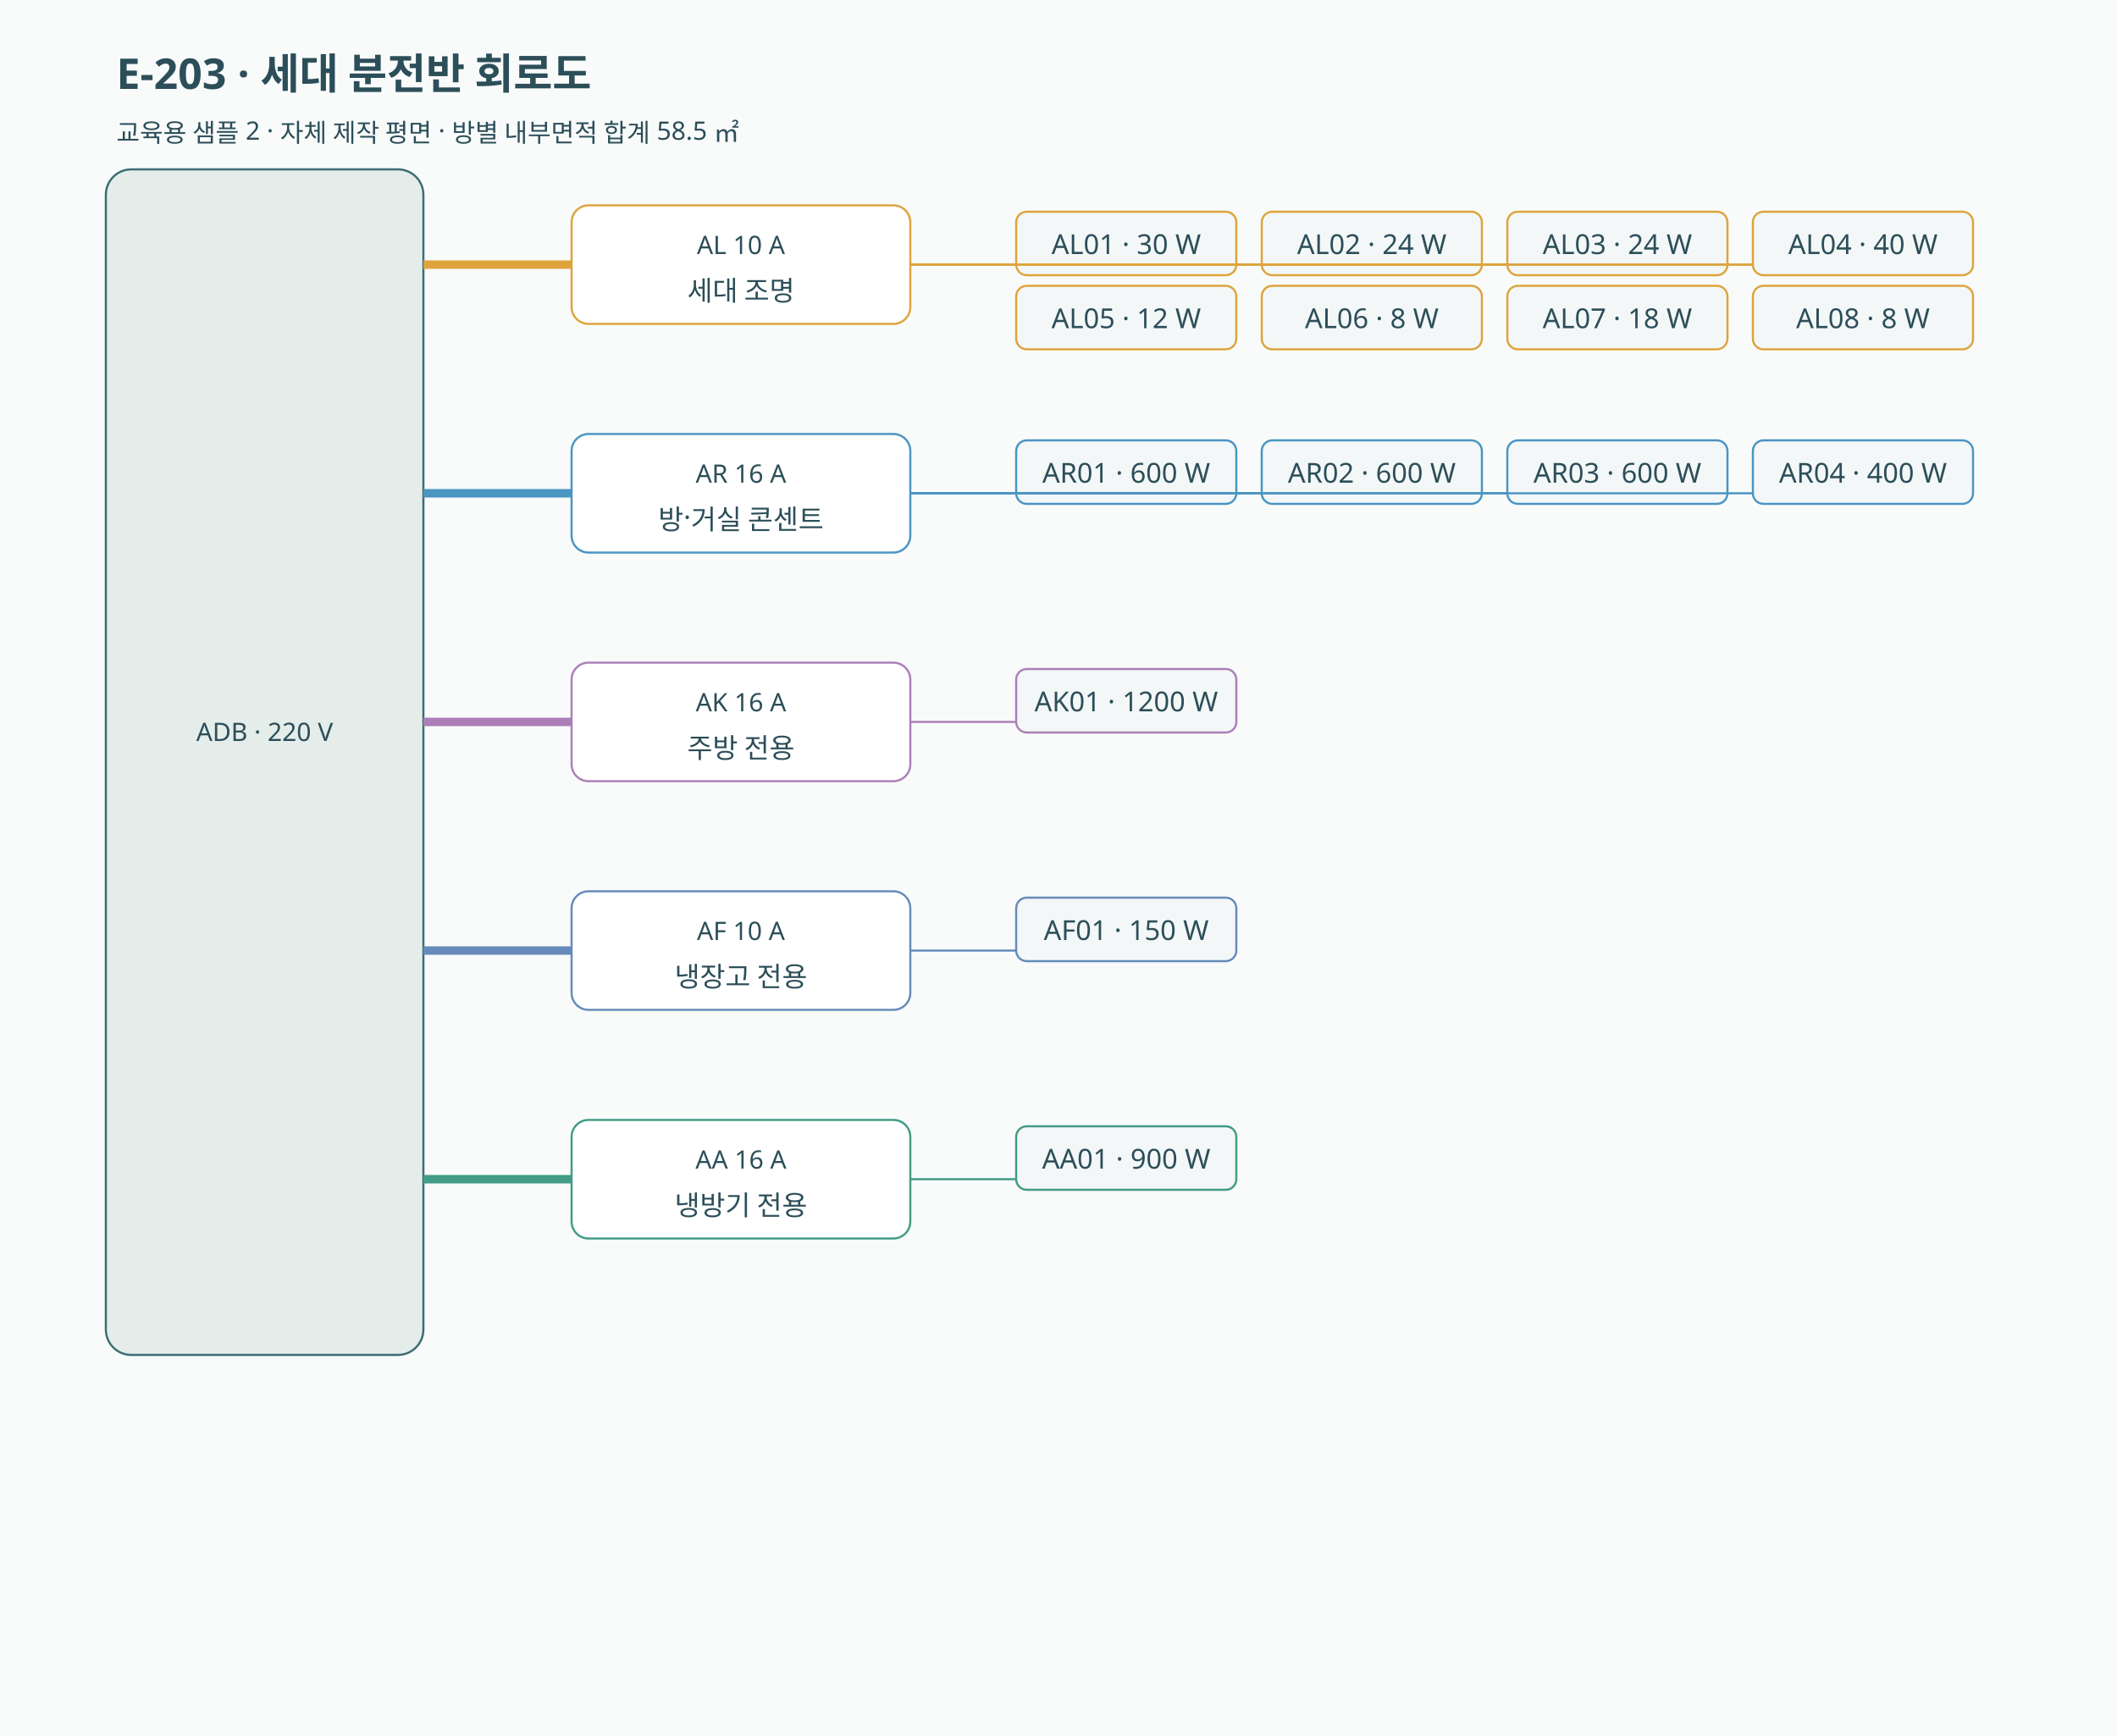
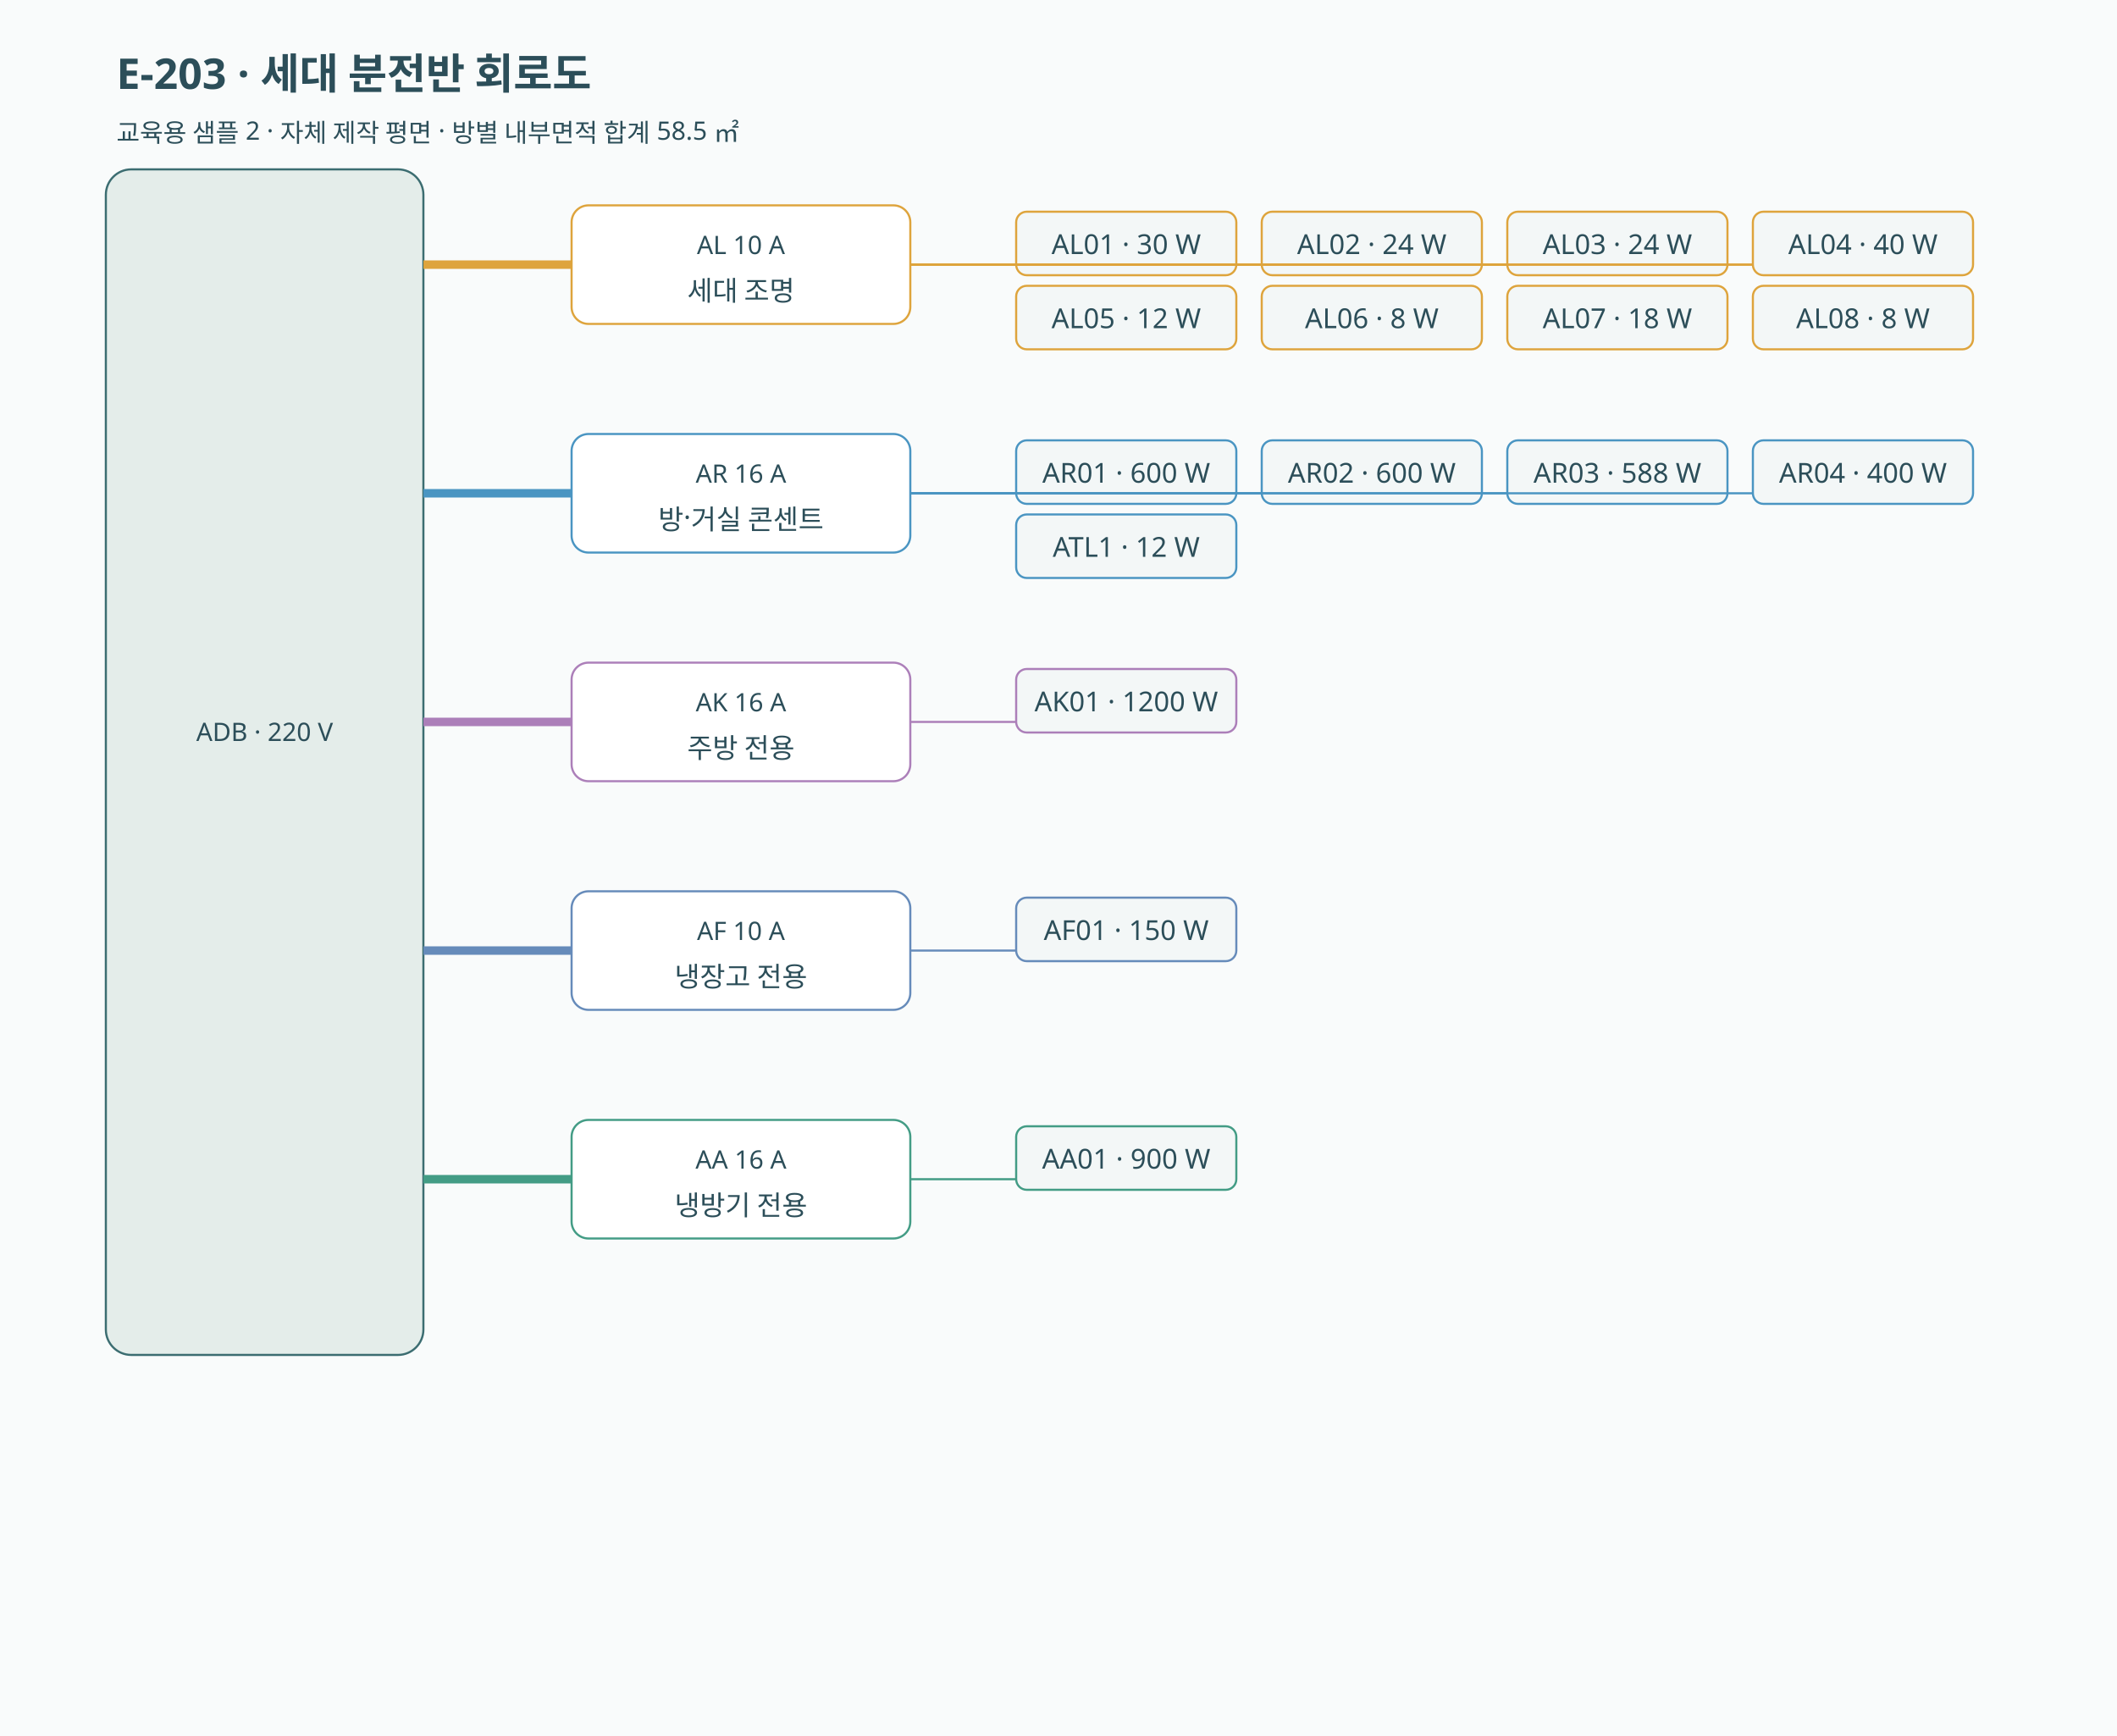
<svg xmlns="http://www.w3.org/2000/svg" viewBox="0 0 1000 820" role="group" aria-label="E-203 세대 분전반 회로도">
  <defs>
    <marker id="exit-arrow" markerWidth="6" markerHeight="6" refX="5" refY="3" orient="auto">
      <path d="M0 0L6 3L0 6Z" fill="#248976" />
    </marker>
  </defs>
  <rect width="1000" height="820" fill="#f9fbfb" />
-   <g font-family="Malgun Gothic, sans-serif" fill="#2c4e59">
+   <g font-family="Pretendard Variable, Pretendard, sans-serif" fill="#2c4e59">
    <text x="55" y="42" font-size="20" font-weight="700">E-203 · 세대 분전반 회로도</text>
    <text x="55" y="67" font-size="12">교육용 샘플 2 · 자체 제작 평면 · 방별 내부면적 합계 58.5 ㎡</text>
    <g data-object="ADB" tabindex="0" role="button" aria-label="세대 분전반 도면에서 선택">
      <rect x="50" y="80" width="150" height="560" rx="12" fill="#e4edea" stroke="#3c6d71" />
      <text x="125" y="350" text-anchor="middle">ADB · 220 V</text>
    </g>
    <path d="M200 125H270" fill="none" stroke="#dea43c" stroke-width="4" />
    <rect x="270" y="97" width="160" height="56" rx="8" fill="#fff" stroke="#dea43c" />
    <text x="350" y="120" text-anchor="middle">AL 10 A</text>
    <text x="350" y="142" text-anchor="middle" font-size="13">세대 조명</text>
    <g data-object="AL01" tabindex="0" role="button" aria-label="침실 1 조명 도면에서 선택">
      <path d="M430 125H480" stroke="#dea43c" fill="none" />
      <rect x="480" y="100" width="104" height="30" rx="5" fill="#f3f7f7" stroke="#dea43c" />
      <text x="532" y="120" text-anchor="middle" font-size="13">AL01 · 30 W</text>
    </g>
    <g data-object="AL02" tabindex="0" role="button" aria-label="침실 2 조명 도면에서 선택">
      <path d="M430 125H596" stroke="#dea43c" fill="none" />
      <rect x="596" y="100" width="104" height="30" rx="5" fill="#f3f7f7" stroke="#dea43c" />
      <text x="648" y="120" text-anchor="middle" font-size="13">AL02 · 24 W</text>
    </g>
    <g data-object="AL03" tabindex="0" role="button" aria-label="침실 3 조명 도면에서 선택">
      <path d="M430 125H712" stroke="#dea43c" fill="none" />
      <rect x="712" y="100" width="104" height="30" rx="5" fill="#f3f7f7" stroke="#dea43c" />
      <text x="764" y="120" text-anchor="middle" font-size="13">AL03 · 24 W</text>
    </g>
    <g data-object="AL04" tabindex="0" role="button" aria-label="거실·주방 조명 도면에서 선택">
      <path d="M430 125H828" stroke="#dea43c" fill="none" />
      <rect x="828" y="100" width="104" height="30" rx="5" fill="#f3f7f7" stroke="#dea43c" />
      <text x="880" y="120" text-anchor="middle" font-size="13">AL04 · 40 W</text>
    </g>
    <g data-object="AL05" tabindex="0" role="button" aria-label="욕실 조명 도면에서 선택">
      <path d="M430 125H480" stroke="#dea43c" fill="none" />
      <rect x="480" y="135" width="104" height="30" rx="5" fill="#f3f7f7" stroke="#dea43c" />
      <text x="532" y="155" text-anchor="middle" font-size="13">AL05 · 12 W</text>
    </g>
    <g data-object="AL06" tabindex="0" role="button" aria-label="현관 조명 도면에서 선택">
      <path d="M430 125H596" stroke="#dea43c" fill="none" />
      <rect x="596" y="135" width="104" height="30" rx="5" fill="#f3f7f7" stroke="#dea43c" />
      <text x="648" y="155" text-anchor="middle" font-size="13">AL06 · 8 W</text>
    </g>
    <g data-object="AL07" tabindex="0" role="button" aria-label="주방 조명 도면에서 선택">
      <path d="M430 125H712" stroke="#dea43c" fill="none" />
      <rect x="712" y="135" width="104" height="30" rx="5" fill="#f3f7f7" stroke="#dea43c" />
      <text x="764" y="155" text-anchor="middle" font-size="13">AL07 · 18 W</text>
    </g>
    <g data-object="AL08" tabindex="0" role="button" aria-label="침실 앞 통로 조명 도면에서 선택">
      <path d="M430 125H828" stroke="#dea43c" fill="none" />
      <rect x="828" y="135" width="104" height="30" rx="5" fill="#f3f7f7" stroke="#dea43c" />
      <text x="880" y="155" text-anchor="middle" font-size="13">AL08 · 8 W</text>
    </g>
    <path d="M200 233H270" fill="none" stroke="#4a95c2" stroke-width="4" />
    <rect x="270" y="205" width="160" height="56" rx="8" fill="#fff" stroke="#4a95c2" />
    <text x="350" y="228" text-anchor="middle">AR 16 A</text>
    <text x="350" y="250" text-anchor="middle" font-size="13">방·거실 콘센트</text>
    <g data-object="AR01" tabindex="0" role="button" aria-label="침실 1 콘센트 도면에서 선택">
      <path d="M430 233H480" stroke="#4a95c2" fill="none" />
      <rect x="480" y="208" width="104" height="30" rx="5" fill="#f3f7f7" stroke="#4a95c2" />
      <text x="532" y="228" text-anchor="middle" font-size="13">AR01 · 600 W</text>
    </g>
    <g data-object="AR02" tabindex="0" role="button" aria-label="침실 2 콘센트 도면에서 선택">
      <path d="M430 233H596" stroke="#4a95c2" fill="none" />
      <rect x="596" y="208" width="104" height="30" rx="5" fill="#f3f7f7" stroke="#4a95c2" />
      <text x="648" y="228" text-anchor="middle" font-size="13">AR02 · 600 W</text>
    </g>
-     <g data-object="AR03" tabindex="0" role="button" aria-label="침실 3 콘센트 도면에서 선택">
+     <g data-object="AR03" tabindex="0" role="button" aria-label="침실 3 콘센트 · 기타 기기 도면에서 선택">
      <path d="M430 233H712" stroke="#4a95c2" fill="none" />
      <rect x="712" y="208" width="104" height="30" rx="5" fill="#f3f7f7" stroke="#4a95c2" />
-       <text x="764" y="228" text-anchor="middle" font-size="13">AR03 · 600 W</text>
+       <text x="764" y="228" text-anchor="middle" font-size="13">AR03 · 588 W</text>
    </g>
    <g data-object="AR04" tabindex="0" role="button" aria-label="거실 콘센트 도면에서 선택">
      <path d="M430 233H828" stroke="#4a95c2" fill="none" />
      <rect x="828" y="208" width="104" height="30" rx="5" fill="#f3f7f7" stroke="#4a95c2" />
      <text x="880" y="228" text-anchor="middle" font-size="13">AR04 · 400 W</text>
+     </g>
+     <g data-object="ATL1" tabindex="0" role="button" aria-label="수납장 위 작업등 도면에서 선택">
+       <path d="M430 233H480" stroke="#4a95c2" fill="none" />
+       <rect x="480" y="243" width="104" height="30" rx="5" fill="#f3f7f7" stroke="#4a95c2" />
+       <text x="532" y="263" text-anchor="middle" font-size="13">ATL1 · 12 W</text>
    </g>
    <path d="M200 341H270" fill="none" stroke="#ac7fb9" stroke-width="4" />
    <rect x="270" y="313" width="160" height="56" rx="8" fill="#fff" stroke="#ac7fb9" />
    <text x="350" y="336" text-anchor="middle">AK 16 A</text>
    <text x="350" y="358" text-anchor="middle" font-size="13">주방 전용</text>
    <g data-object="AK01" tabindex="0" role="button" aria-label="주방 조리기구 콘센트 도면에서 선택">
      <path d="M430 341H480" stroke="#ac7fb9" fill="none" />
      <rect x="480" y="316" width="104" height="30" rx="5" fill="#f3f7f7" stroke="#ac7fb9" />
      <text x="532" y="336" text-anchor="middle" font-size="13">AK01 · 1200 W</text>
    </g>
    <path d="M200 449H270" fill="none" stroke="#668bba" stroke-width="4" />
    <rect x="270" y="421" width="160" height="56" rx="8" fill="#fff" stroke="#668bba" />
    <text x="350" y="444" text-anchor="middle">AF 10 A</text>
    <text x="350" y="466" text-anchor="middle" font-size="13">냉장고 전용</text>
    <g data-object="AF01" tabindex="0" role="button" aria-label="냉장고 콘센트 도면에서 선택">
      <path d="M430 449H480" stroke="#668bba" fill="none" />
      <rect x="480" y="424" width="104" height="30" rx="5" fill="#f3f7f7" stroke="#668bba" />
      <text x="532" y="444" text-anchor="middle" font-size="13">AF01 · 150 W</text>
    </g>
    <path d="M200 557H270" fill="none" stroke="#439c85" stroke-width="4" />
    <rect x="270" y="529" width="160" height="56" rx="8" fill="#fff" stroke="#439c85" />
    <text x="350" y="552" text-anchor="middle">AA 16 A</text>
    <text x="350" y="574" text-anchor="middle" font-size="13">냉방기 전용</text>
    <g data-object="AA01" tabindex="0" role="button" aria-label="거실 냉방기 도면에서 선택">
      <path d="M430 557H480" stroke="#439c85" fill="none" />
      <rect x="480" y="532" width="104" height="30" rx="5" fill="#f3f7f7" stroke="#439c85" />
      <text x="532" y="552" text-anchor="middle" font-size="13">AA01 · 900 W</text>
    </g>
  </g>
</svg>
